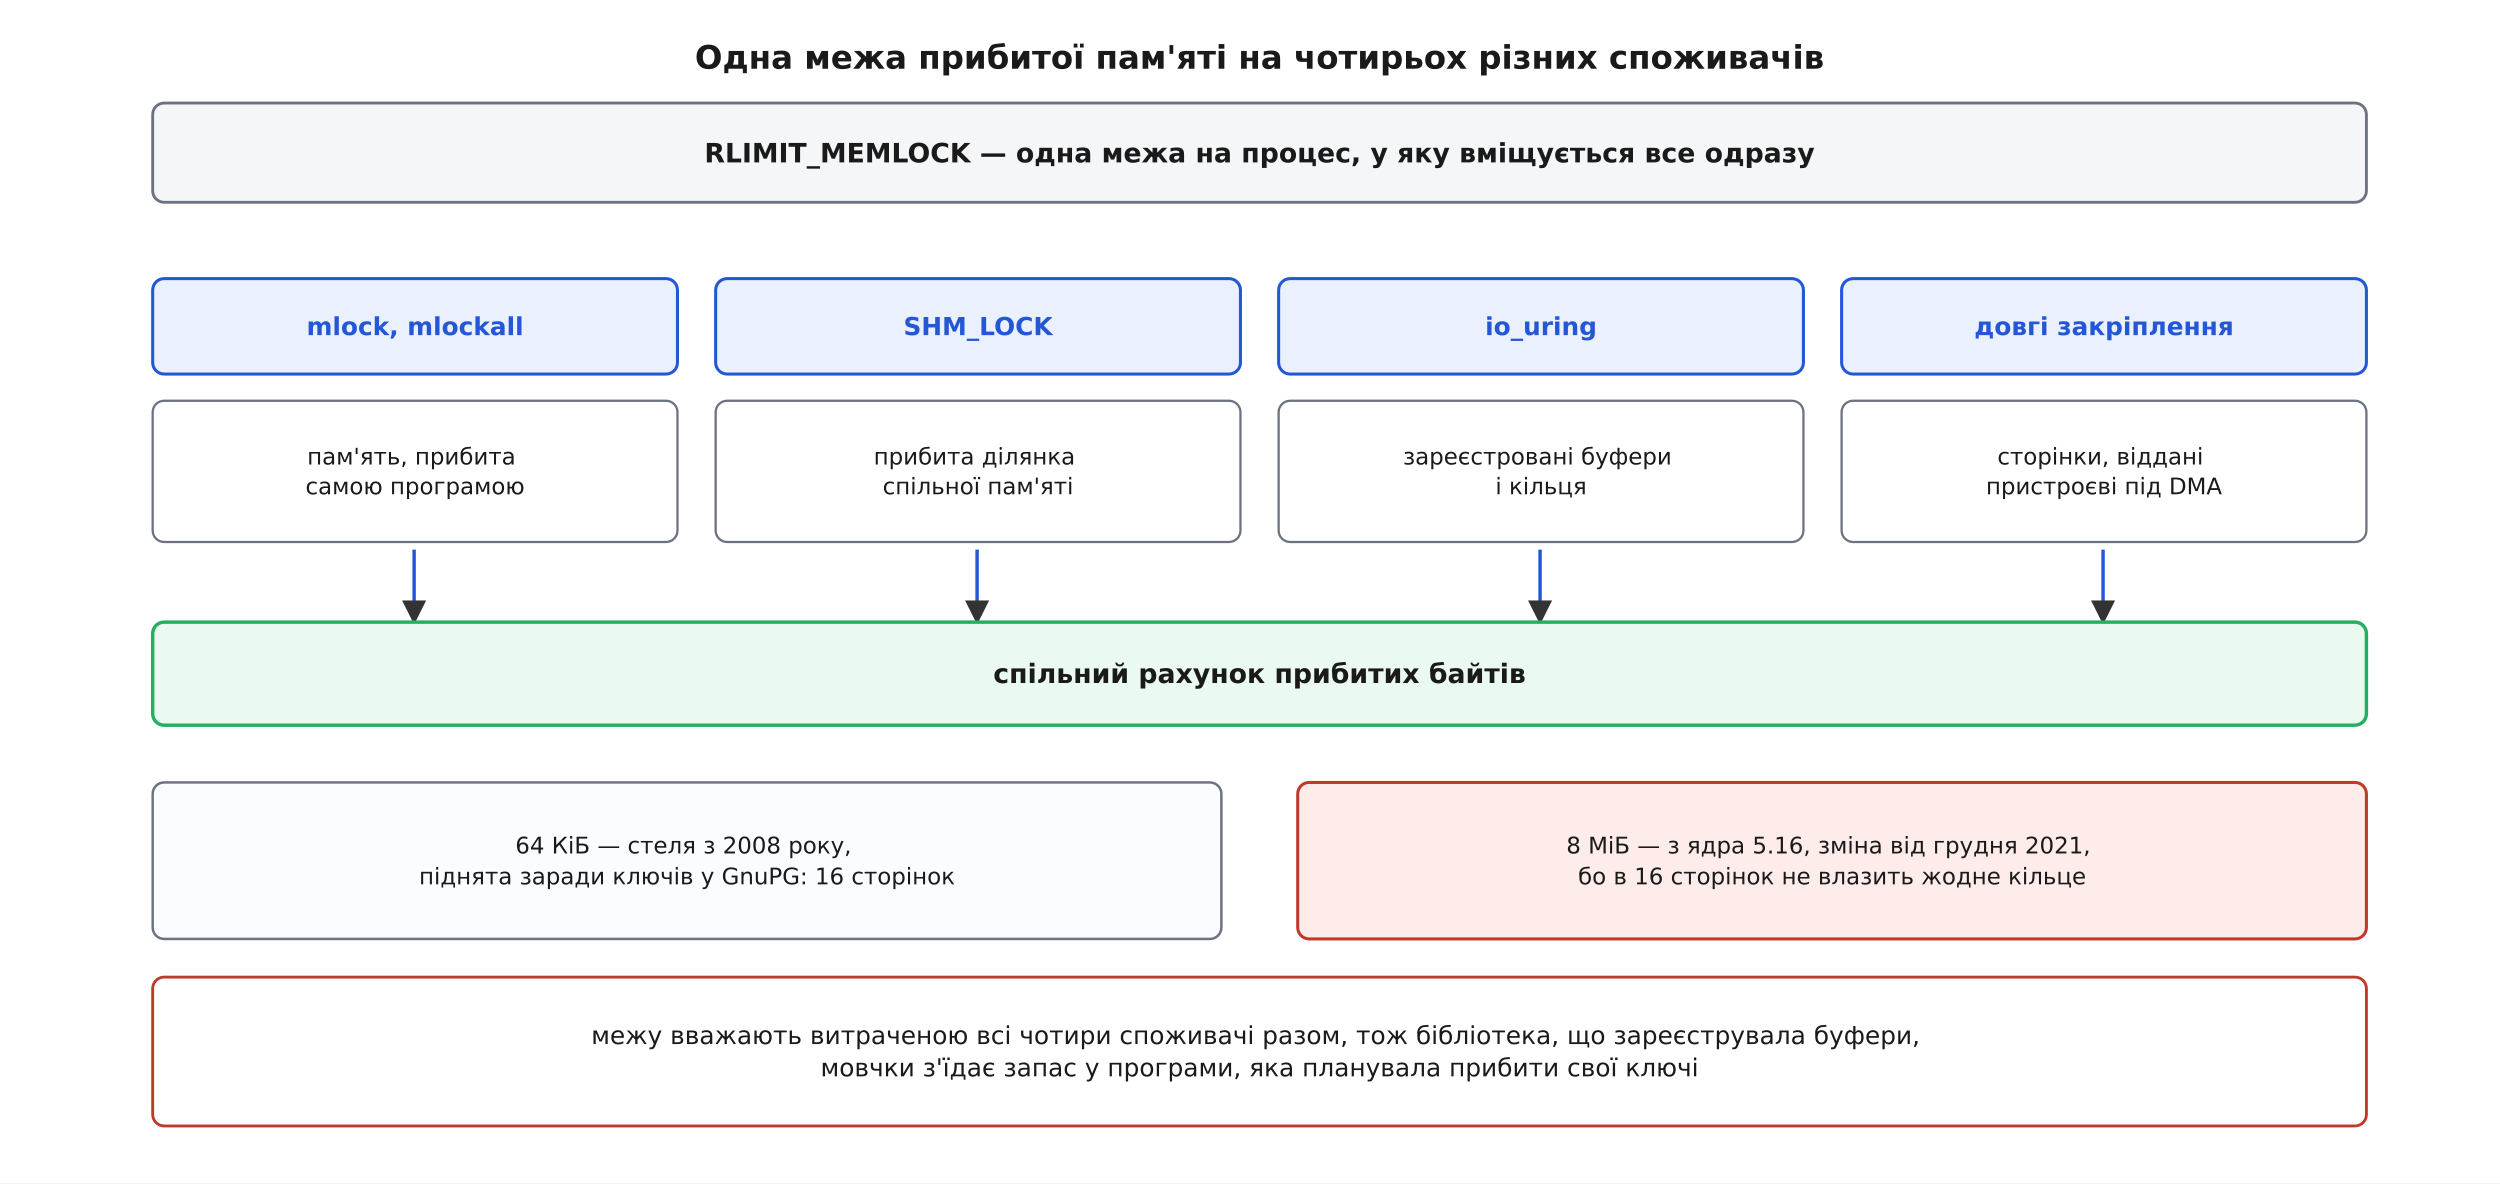
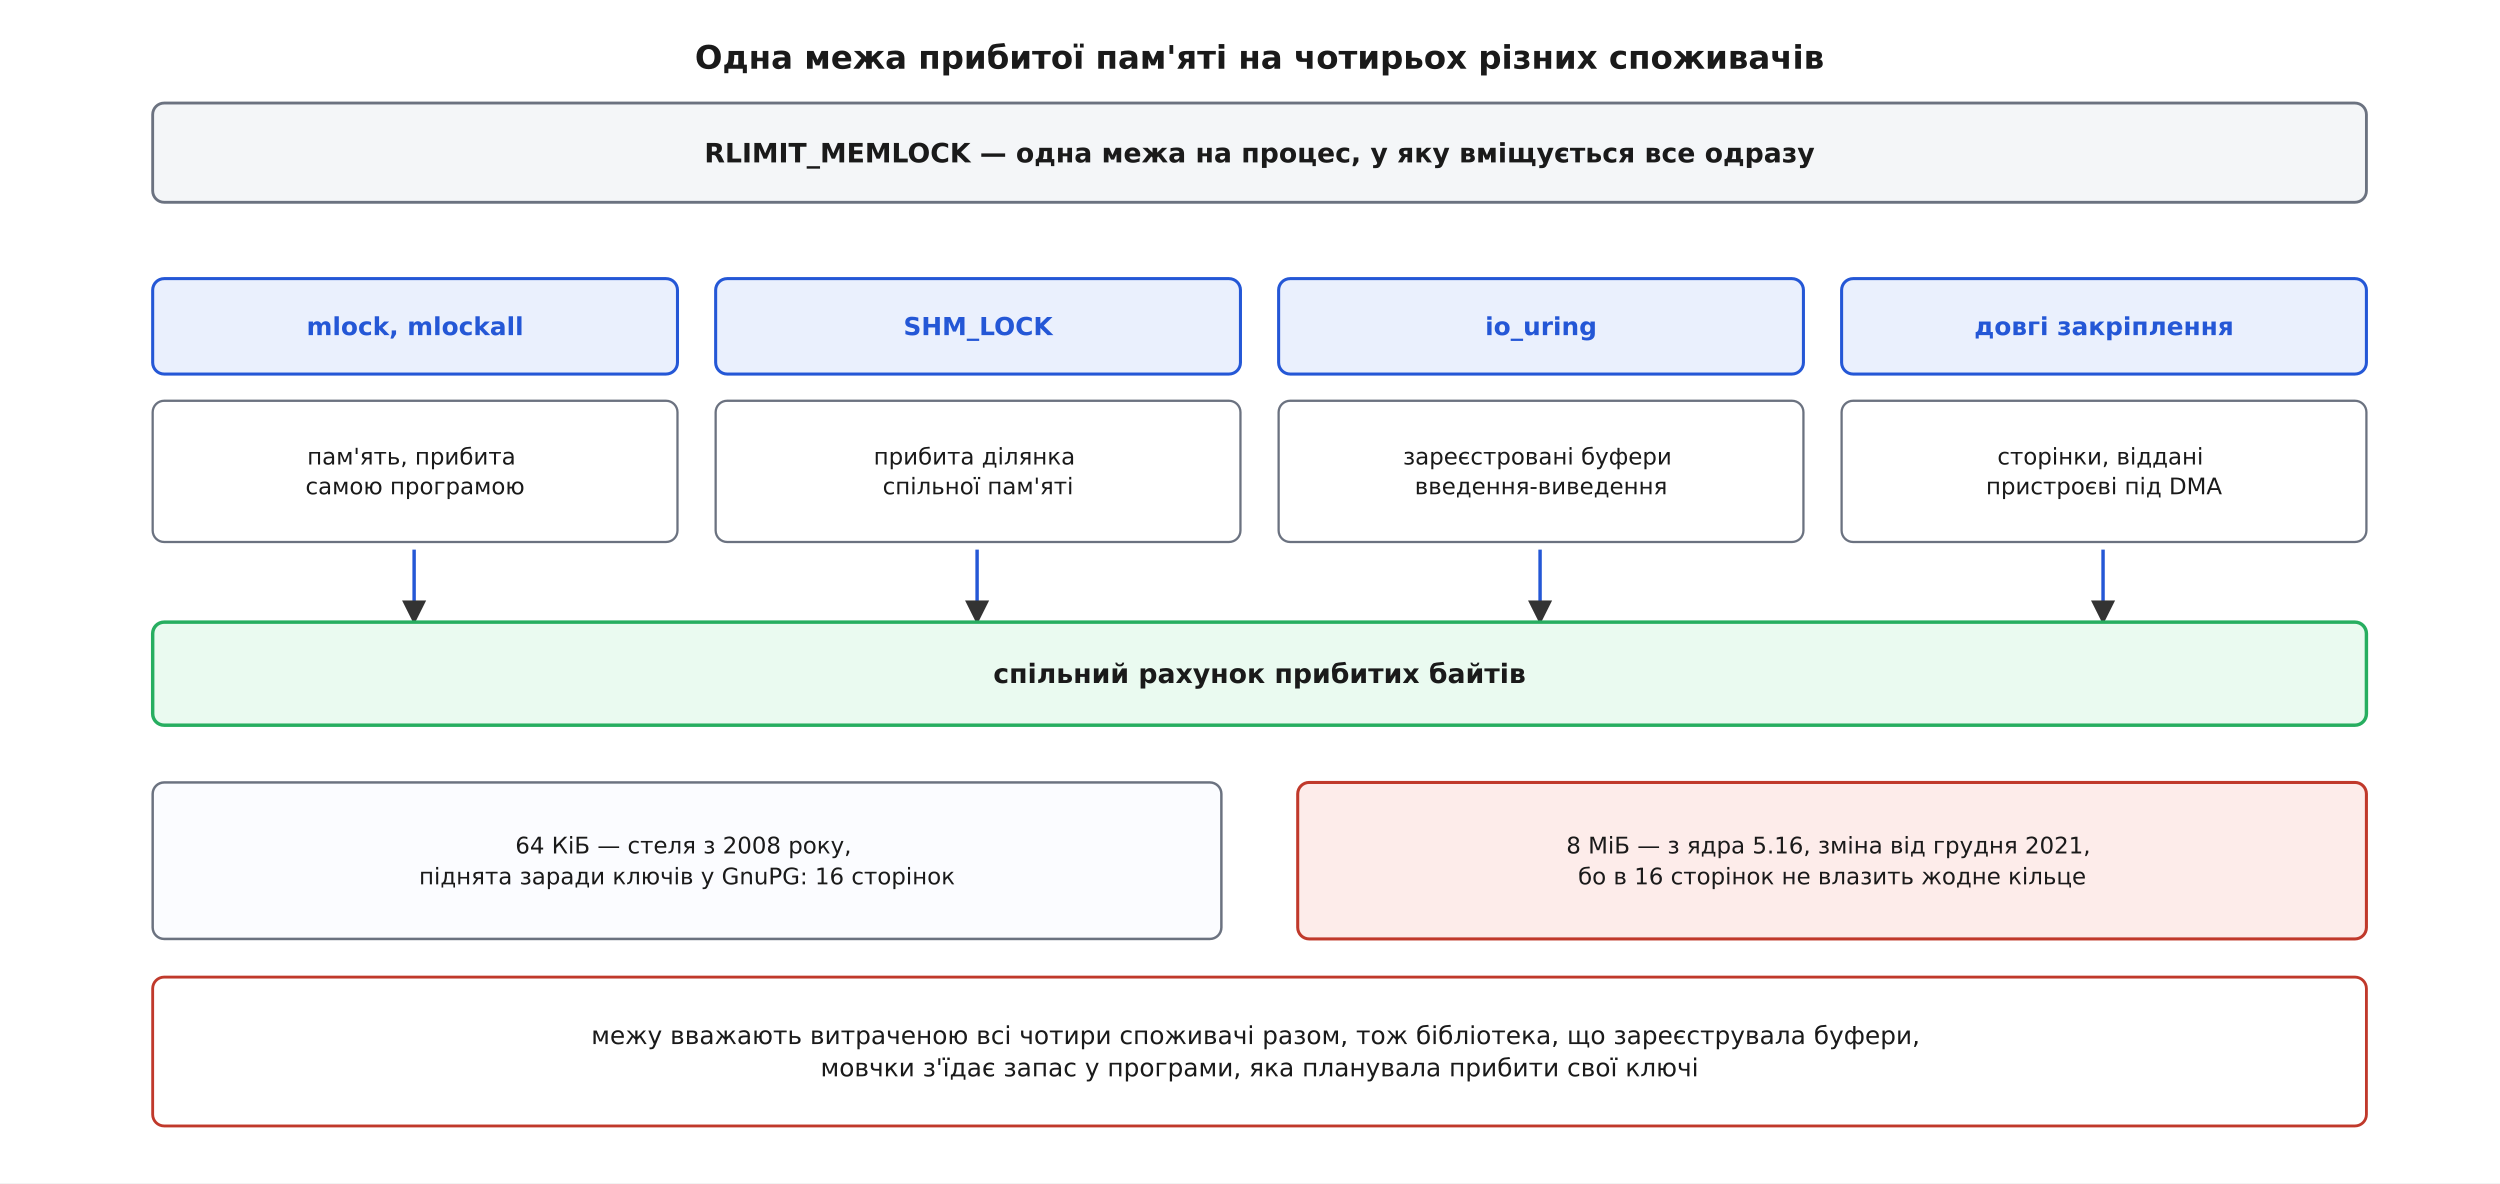
<svg xmlns="http://www.w3.org/2000/svg" viewBox="-10 -10 1310 620" font-family="'Segoe UI', 'DejaVu Sans', Arial, sans-serif">
  <rect x="-10" y="-10" width="1310" height="620" fill="#ffffff" />
  <defs>
    <marker id="arrow" viewBox="0 0 10 10" refX="9" refY="5" markerWidth="7" markerHeight="7" orient="auto-start-reverse">
      <path d="M0 0 L10 5 L0 10 z" fill="#333333" />
    </marker>
  </defs>
  <text x="650.0" y="26.0" font-family="'Segoe UI', 'DejaVu Sans', Arial, sans-serif" font-size="17" fill="#1a1a1a" text-anchor="middle" font-weight="700">Одна межа прибитої пам'яті на чотирьох різних споживачів</text>
  <rect x="70.0" y="44.0" width="1160.0" height="52.0" rx="6" fill="#f4f6f8" stroke="#6b7280" stroke-width="1.5" />
  <text x="650.0" y="75.1" font-family="'Segoe UI', 'DejaVu Sans', Arial, sans-serif" font-size="14" fill="#1a1a1a" text-anchor="middle" font-weight="700">
    <tspan x="650.0" dy="0.0">RLIMIT_MEMLOCK — одна межа на процес, у яку вміщується все одразу</tspan>
  </text>
  <rect x="70.0" y="136.0" width="275.0" height="50.0" rx="6" fill="#eaf0fd" stroke="#2457d6" stroke-width="1.6" />
  <text x="207.5" y="165.6" font-family="'Segoe UI', 'DejaVu Sans', Arial, sans-serif" font-size="13" fill="#2457d6" text-anchor="middle" font-weight="700">
    <tspan x="207.5" dy="0.0">mlock, mlockall</tspan>
  </text>
  <rect x="70.0" y="200.0" width="275.0" height="74.0" rx="6" fill="#fff" stroke="#6b7280" stroke-width="1.2" />
  <text x="207.5" y="233.4" font-family="'Segoe UI', 'DejaVu Sans', Arial, sans-serif" font-size="12" fill="#1a1a1a" text-anchor="middle">
    <tspan x="207.5" dy="0.0">пам'ять, прибита</tspan>
    <tspan x="207.5" dy="15.6">самою програмою</tspan>
  </text>
  <line x1="207.0" y1="278.0" x2="207.0" y2="316.0" stroke="#2457d6" stroke-width="1.8" marker-end="url(#arrow)" />
  <rect x="365.0" y="136.0" width="275.0" height="50.0" rx="6" fill="#eaf0fd" stroke="#2457d6" stroke-width="1.6" />
  <text x="502.5" y="165.6" font-family="'Segoe UI', 'DejaVu Sans', Arial, sans-serif" font-size="13" fill="#2457d6" text-anchor="middle" font-weight="700">
    <tspan x="502.5" dy="0.0">SHM_LOCK</tspan>
  </text>
  <rect x="365.0" y="200.0" width="275.0" height="74.0" rx="6" fill="#fff" stroke="#6b7280" stroke-width="1.2" />
  <text x="502.5" y="233.4" font-family="'Segoe UI', 'DejaVu Sans', Arial, sans-serif" font-size="12" fill="#1a1a1a" text-anchor="middle">
    <tspan x="502.5" dy="0.0">прибита ділянка</tspan>
    <tspan x="502.5" dy="15.6">спільної пам'яті</tspan>
  </text>
  <line x1="502.0" y1="278.0" x2="502.0" y2="316.0" stroke="#2457d6" stroke-width="1.8" marker-end="url(#arrow)" />
  <rect x="660.0" y="136.0" width="275.0" height="50.0" rx="6" fill="#eaf0fd" stroke="#2457d6" stroke-width="1.6" />
  <text x="797.5" y="165.6" font-family="'Segoe UI', 'DejaVu Sans', Arial, sans-serif" font-size="13" fill="#2457d6" text-anchor="middle" font-weight="700">
    <tspan x="797.5" dy="0.0">io_uring</tspan>
  </text>
  <rect x="660.0" y="200.0" width="275.0" height="74.0" rx="6" fill="#fff" stroke="#6b7280" stroke-width="1.2" />
  <text x="797.5" y="233.4" font-family="'Segoe UI', 'DejaVu Sans', Arial, sans-serif" font-size="12" fill="#1a1a1a" text-anchor="middle">
    <tspan x="797.5" dy="0.0">зареєстровані буфери</tspan>
-     <tspan x="797.5" dy="15.6">і кільця</tspan>
+     <tspan x="797.5" dy="15.6">введення-виведення</tspan>
  </text>
  <line x1="797.0" y1="278.0" x2="797.0" y2="316.0" stroke="#2457d6" stroke-width="1.8" marker-end="url(#arrow)" />
  <rect x="955.0" y="136.0" width="275.0" height="50.0" rx="6" fill="#eaf0fd" stroke="#2457d6" stroke-width="1.6" />
  <text x="1092.5" y="165.6" font-family="'Segoe UI', 'DejaVu Sans', Arial, sans-serif" font-size="13" fill="#2457d6" text-anchor="middle" font-weight="700">
    <tspan x="1092.5" dy="0.0">довгі закріплення</tspan>
  </text>
  <rect x="955.0" y="200.0" width="275.0" height="74.0" rx="6" fill="#fff" stroke="#6b7280" stroke-width="1.2" />
  <text x="1092.5" y="233.4" font-family="'Segoe UI', 'DejaVu Sans', Arial, sans-serif" font-size="12" fill="#1a1a1a" text-anchor="middle">
    <tspan x="1092.5" dy="0.0">сторінки, віддані</tspan>
    <tspan x="1092.5" dy="15.6">пристроєві під DMA</tspan>
  </text>
  <line x1="1092.0" y1="278.0" x2="1092.0" y2="316.0" stroke="#2457d6" stroke-width="1.8" marker-end="url(#arrow)" />
  <rect x="70.0" y="316.0" width="1160.0" height="54.0" rx="6" fill="#eafaf0" stroke="#27ae60" stroke-width="1.8" />
  <text x="650.0" y="347.9" font-family="'Segoe UI', 'DejaVu Sans', Arial, sans-serif" font-size="14" fill="#1a1a1a" text-anchor="middle" font-weight="700">
    <tspan x="650.0" dy="0.0">спільний рахунок прибитих байтів</tspan>
  </text>
  <rect x="70.0" y="400.0" width="560.0" height="82.0" rx="6" fill="#fbfcff" stroke="#6b7280" stroke-width="1.3" />
  <text x="350.0" y="437.2" font-family="'Segoe UI', 'DejaVu Sans', Arial, sans-serif" font-size="12" fill="#1a1a1a" text-anchor="middle">
    <tspan x="350.0" dy="0.0">64 КіБ — стеля з 2008 року,</tspan>
    <tspan x="350.0" dy="16.2">піднята заради ключів у GnuPG: 16 сторінок</tspan>
  </text>
  <rect x="670.0" y="400.0" width="560.0" height="82.0" rx="6" fill="#fdecea" stroke="#c0392b" stroke-width="1.6" />
  <text x="950.0" y="437.2" font-family="'Segoe UI', 'DejaVu Sans', Arial, sans-serif" font-size="12" fill="#1a1a1a" text-anchor="middle">
    <tspan x="950.0" dy="0.0">8 МіБ — з ядра 5.16, зміна від грудня 2021,</tspan>
    <tspan x="950.0" dy="16.2">бо в 16 сторінок не влазить жодне кільце</tspan>
  </text>
  <rect x="70.0" y="502.0" width="1160.0" height="78.0" rx="6" fill="#fff" stroke="#c0392b" stroke-width="1.5" />
  <text x="650.0" y="537.1" font-family="'Segoe UI', 'DejaVu Sans', Arial, sans-serif" font-size="13" fill="#1a1a1a" text-anchor="middle">
    <tspan x="650.0" dy="0.0">межу вважають витраченою всі чотири споживачі разом, тож бібліотека, що зареєструвала буфери,</tspan>
    <tspan x="650.0" dy="16.9">мовчки з'їдає запас у програми, яка планувала прибити свої ключі</tspan>
  </text>
</svg>
